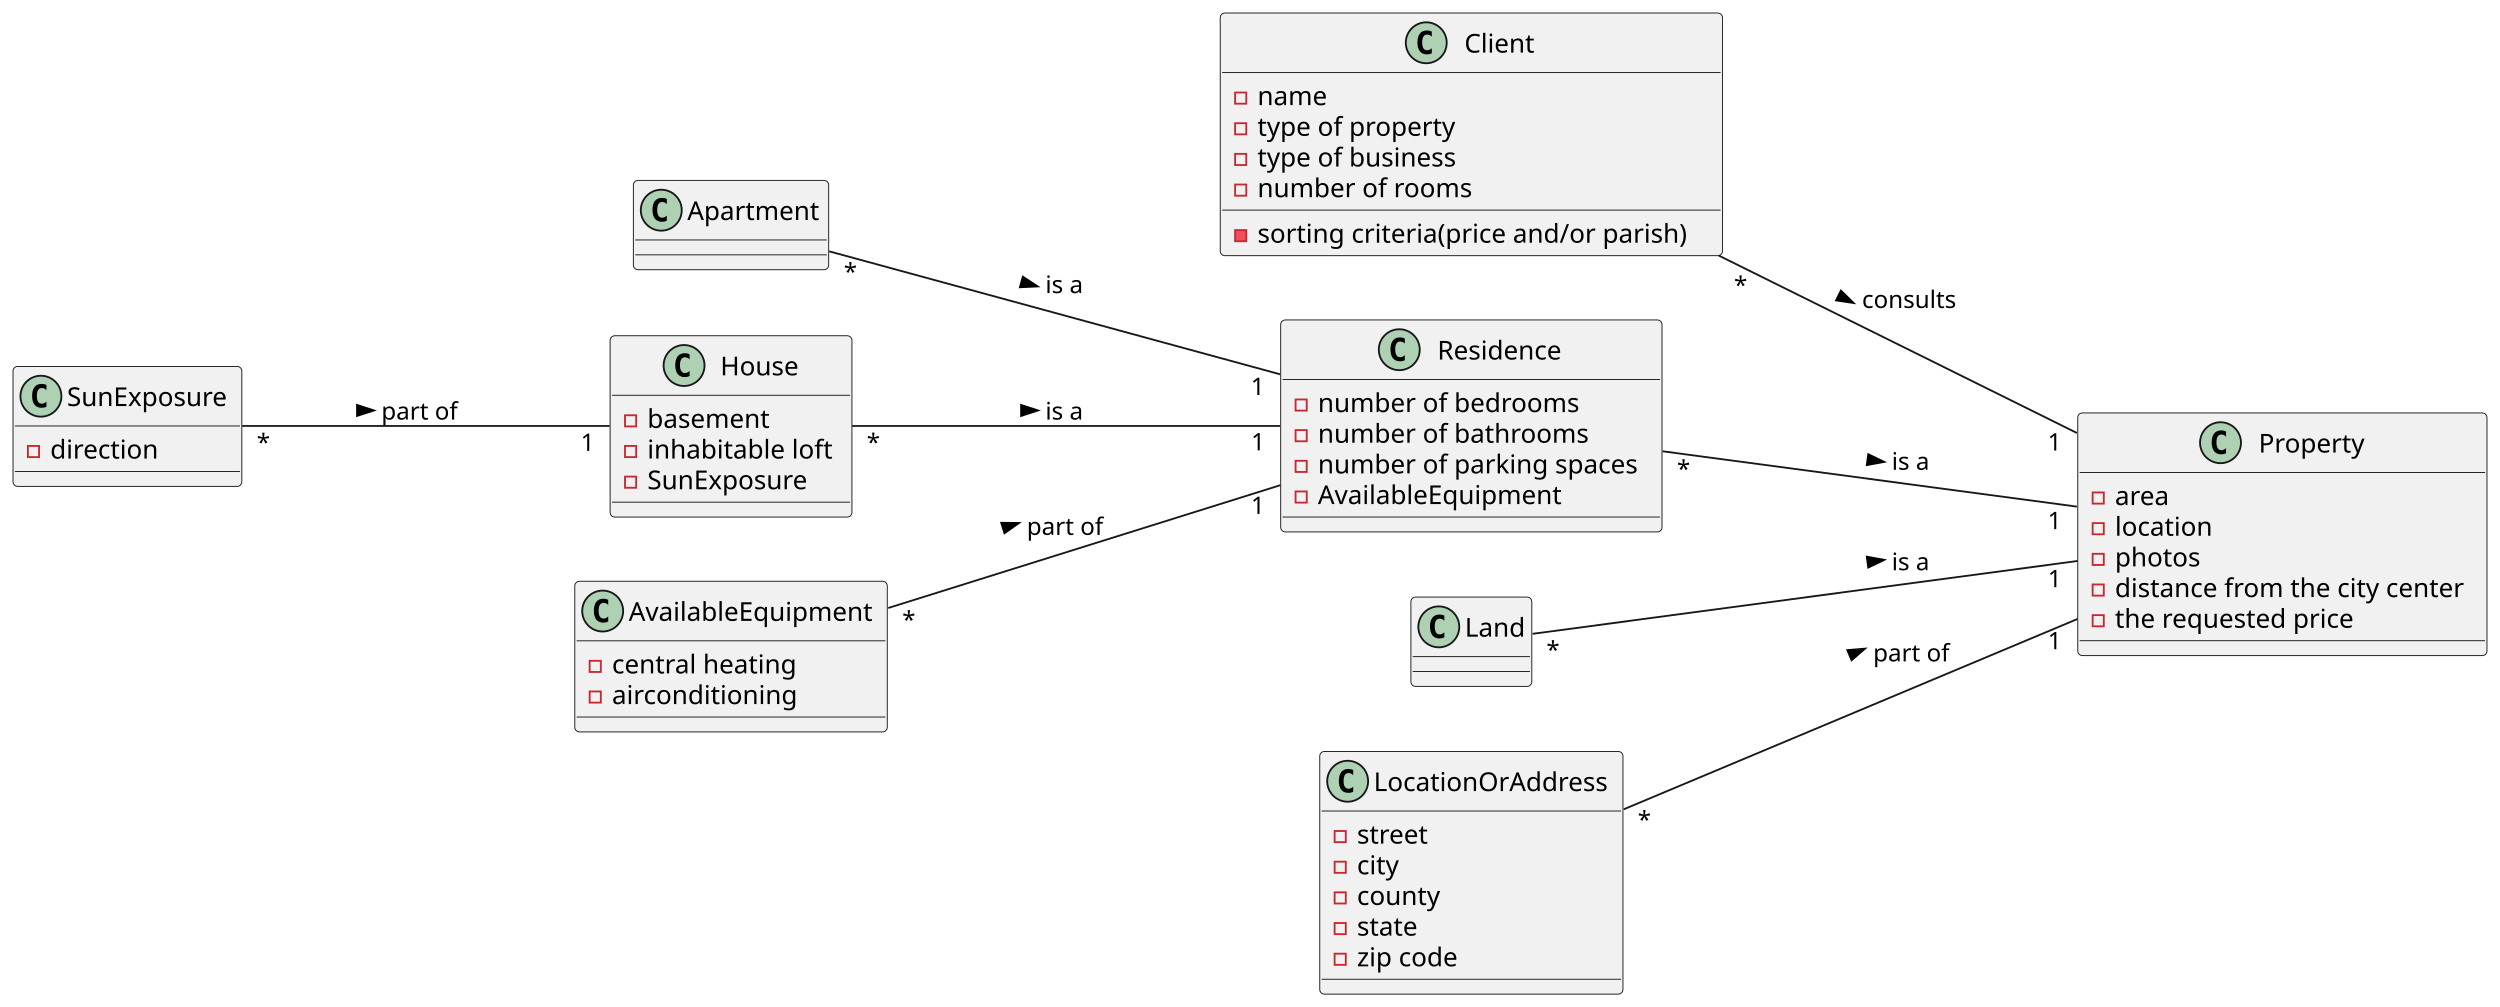
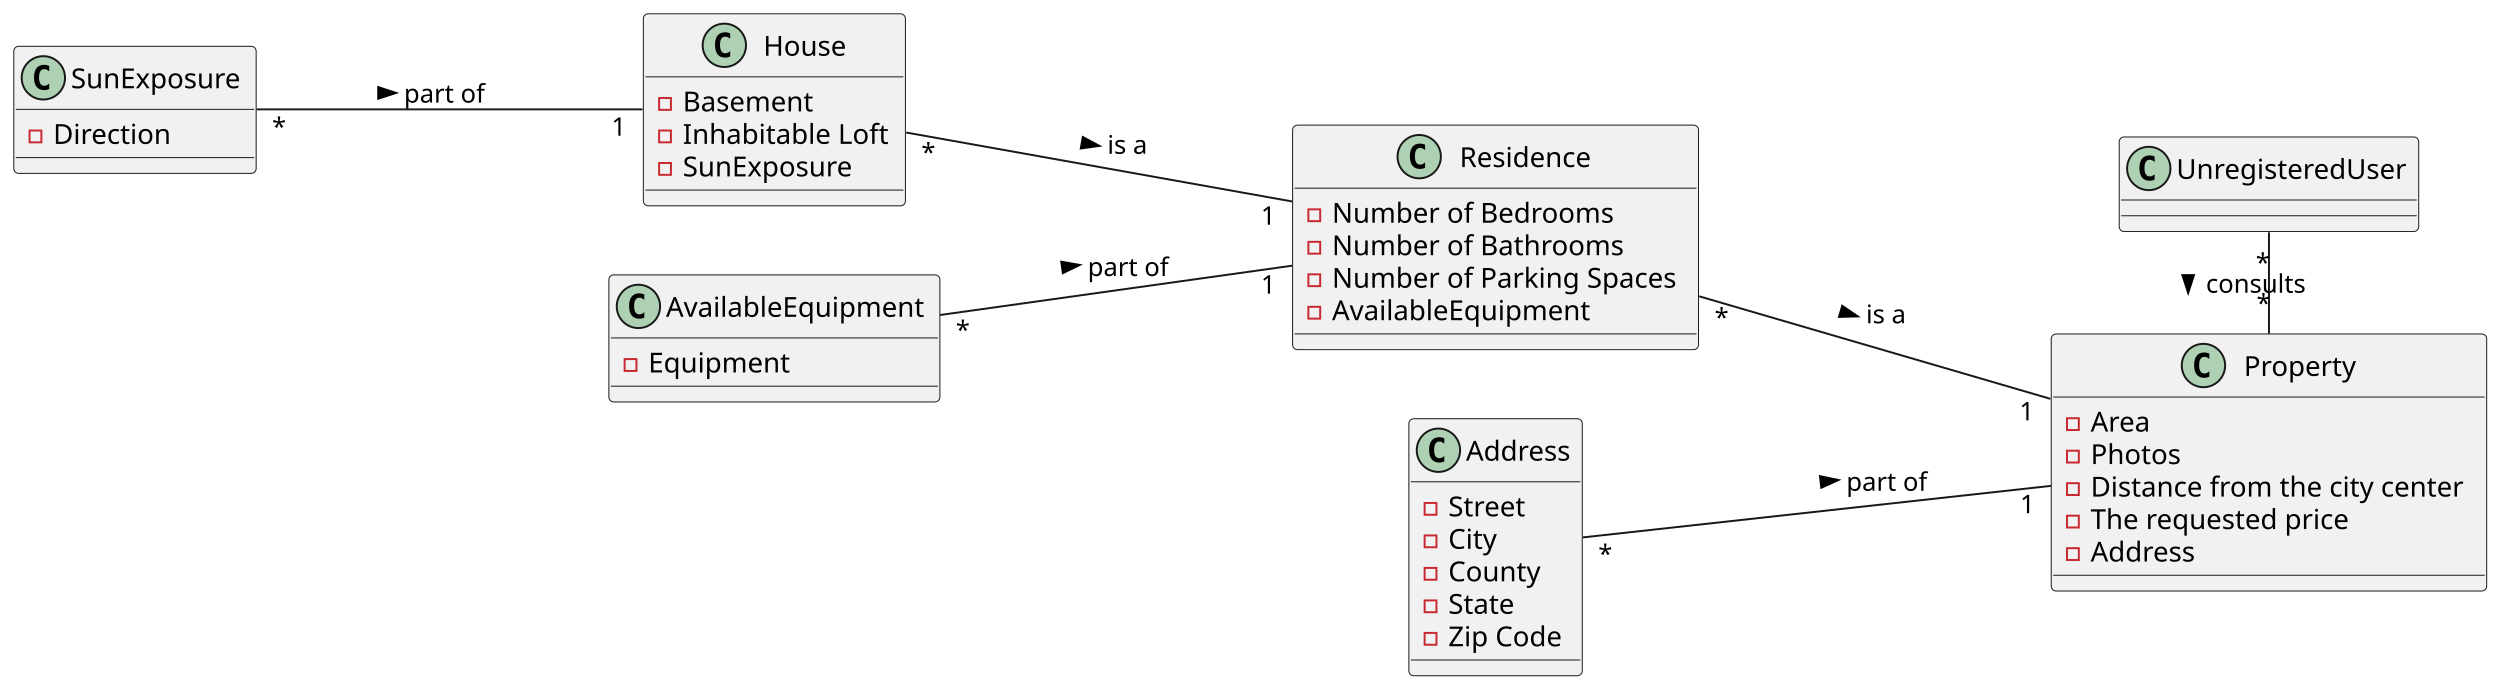
- <svg xmlns="http://www.w3.org/2000/svg" contentStyleType="text/css" height="541px" preserveAspectRatio="none" style="width:1344px;height:541px;background:#FFFFFF;" version="1.1" viewBox="0 0 1344 541" width="1344px" zoomAndPan="magnify">
+ <svg xmlns="http://www.w3.org/2000/svg" contentStyleType="text/css" height="279.2px" preserveAspectRatio="none" style="width:1015px;height:279px;background:#FFFFFF;" version="1.1" viewBox="0 0 1015 279" width="1015.2px" zoomAndPan="magnify">
  <defs />
  <g>
-     <g id="elem_Client">
-       <rect codeLine="4" fill="#F1F1F1" height="130.441" id="Client" rx="2.5" ry="2.5" style="stroke:#181818;stroke-width:0.5;" width="270" x="656" y="7" />
-       <ellipse cx="766.75" cy="23" fill="#ADD1B2" rx="11" ry="11" style="stroke:#181818;stroke-width:1.0;" />
-       <path d="M769.723,28.643 Q769.142,28.942 768.503,29.091 Q767.864,29.241 767.158,29.241 Q764.651,29.241 763.332,27.589 Q762.012,25.937 762.012,22.816 Q762.012,19.686 763.332,18.035 Q764.651,16.383 767.158,16.383 Q767.864,16.383 768.511,16.532 Q769.159,16.682 769.723,16.98 L769.723,19.703 Q769.092,19.122 768.499,18.852 Q767.905,18.582 767.274,18.582 Q765.93,18.582 765.245,19.649 Q764.56,20.716 764.56,22.816 Q764.56,24.908 765.245,25.974 Q765.93,27.041 767.274,27.041 Q767.905,27.041 768.499,26.771 Q769.092,26.502 769.723,25.92 Z " fill="#000000" />
-       <text fill="#000000" font-family="sans-serif" font-size="14" lengthAdjust="spacing" textLength="40" x="787.25" y="28.291">Client</text>
-       <line style="stroke:#181818;stroke-width:0.5;" x1="657" x2="925" y1="39" y2="39" />
-       <rect fill="none" height="6" style="stroke:#C82930;stroke-width:1.0;" width="6" x="664" y="49.744" />
-       <text fill="#000000" font-family="sans-serif" font-size="14" lengthAdjust="spacing" textLength="38" x="676" y="56.535">name</text>
-       <rect fill="none" height="6" style="stroke:#C82930;stroke-width:1.0;" width="6" x="664" y="66.232" />
-       <text fill="#000000" font-family="sans-serif" font-size="14" lengthAdjust="spacing" textLength="110" x="676" y="73.023">type of property</text>
-       <rect fill="none" height="6" style="stroke:#C82930;stroke-width:1.0;" width="6" x="664" y="82.721" />
-       <text fill="#000000" font-family="sans-serif" font-size="14" lengthAdjust="spacing" textLength="111" x="676" y="89.512">type of business</text>
-       <rect fill="none" height="6" style="stroke:#C82930;stroke-width:1.0;" width="6" x="664" y="99.209" />
-       <text fill="#000000" font-family="sans-serif" font-size="14" lengthAdjust="spacing" textLength="120" x="676" y="106">number of rooms</text>
-       <line style="stroke:#181818;stroke-width:0.5;" x1="657" x2="925" y1="112.953" y2="112.953" />
-       <rect fill="#F24D5C" height="6" style="stroke:#C82930;stroke-width:1.0;" width="6" x="664" y="123.697" />
-       <text fill="#000000" font-family="sans-serif" font-size="14" lengthAdjust="spacing" textLength="244" x="676" y="130.488">sorting criteria(price and/or parish)</text>
+     <g id="elem_UnregisteredUser">
+       <rect codeLine="6" fill="#F1F1F1" height="38.4" id="UnregisteredUser" rx="2" ry="2" style="stroke:#181818;stroke-width:0.4;" width="121.6" x="860.4" y="55.6" />
+       <ellipse cx="872.4" cy="68.4" fill="#ADD1B2" rx="8.8" ry="8.8" style="stroke:#181818;stroke-width:0.8;" />
+       <path d="M874.779,72.915 Q874.314,73.153 873.802,73.273 Q873.291,73.393 872.727,73.393 Q870.721,73.393 869.665,72.071 Q868.609,70.75 868.609,68.253 Q868.609,65.749 869.665,64.428 Q870.721,63.106 872.727,63.106 Q873.291,63.106 873.809,63.226 Q874.327,63.345 874.779,63.584 L874.779,65.763 Q874.274,65.298 873.799,65.082 Q873.324,64.866 872.819,64.866 Q871.744,64.866 871.196,65.719 Q870.648,66.573 870.648,68.253 Q870.648,69.926 871.196,70.779 Q871.744,71.633 872.819,71.633 Q873.324,71.633 873.799,71.417 Q874.274,71.201 874.779,70.736 Z " fill="#000000" />
+       <text fill="#000000" font-family="sans-serif" font-size="11.2" lengthAdjust="spacing" textLength="96" x="883.6" y="72.633">UnregisteredUser</text>
+       <line style="stroke:#181818;stroke-width:0.4;" x1="861.2" x2="981.2" y1="81.2" y2="81.2" />
+       <line style="stroke:#181818;stroke-width:0.4;" x1="861.2" x2="981.2" y1="87.6" y2="87.6" />
    </g>
    <g id="elem_Property">
-       <rect codeLine="12" fill="#F1F1F1" height="130.441" id="Property" rx="2.5" ry="2.5" style="stroke:#181818;stroke-width:0.5;" width="220" x="1117" y="222" />
-       <ellipse cx="1193.75" cy="238" fill="#ADD1B2" rx="11" ry="11" style="stroke:#181818;stroke-width:1.0;" />
-       <path d="M1196.723,243.643 Q1196.142,243.942 1195.503,244.091 Q1194.864,244.241 1194.158,244.241 Q1191.651,244.241 1190.332,242.589 Q1189.012,240.937 1189.012,237.816 Q1189.012,234.686 1190.332,233.035 Q1191.651,231.383 1194.158,231.383 Q1194.864,231.383 1195.511,231.532 Q1196.159,231.682 1196.723,231.981 L1196.723,234.703 Q1196.092,234.122 1195.499,233.852 Q1194.905,233.583 1194.274,233.583 Q1192.93,233.583 1192.245,234.649 Q1191.56,235.716 1191.56,237.816 Q1191.56,239.908 1192.245,240.974 Q1192.93,242.041 1194.274,242.041 Q1194.905,242.041 1195.499,241.771 Q1196.092,241.501 1196.723,240.92 Z " fill="#000000" />
-       <text fill="#000000" font-family="sans-serif" font-size="14" lengthAdjust="spacing" textLength="58" x="1214.25" y="243.291">Property</text>
-       <line style="stroke:#181818;stroke-width:0.5;" x1="1118" x2="1336" y1="254" y2="254" />
-       <rect fill="none" height="6" style="stroke:#C82930;stroke-width:1.0;" width="6" x="1125" y="264.744" />
-       <text fill="#000000" font-family="sans-serif" font-size="14" lengthAdjust="spacing" textLength="30" x="1137" y="271.535">area</text>
-       <rect fill="none" height="6" style="stroke:#C82930;stroke-width:1.0;" width="6" x="1125" y="281.232" />
-       <text fill="#000000" font-family="sans-serif" font-size="14" lengthAdjust="spacing" textLength="55" x="1137" y="288.023">location</text>
-       <rect fill="none" height="6" style="stroke:#C82930;stroke-width:1.0;" width="6" x="1125" y="297.721" />
-       <text fill="#000000" font-family="sans-serif" font-size="14" lengthAdjust="spacing" textLength="48" x="1137" y="304.512">photos</text>
-       <rect fill="none" height="6" style="stroke:#C82930;stroke-width:1.0;" width="6" x="1125" y="314.209" />
-       <text fill="#000000" font-family="sans-serif" font-size="14" lengthAdjust="spacing" textLength="194" x="1137" y="321">distance from the city center</text>
-       <rect fill="none" height="6" style="stroke:#C82930;stroke-width:1.0;" width="6" x="1125" y="330.697" />
-       <text fill="#000000" font-family="sans-serif" font-size="14" lengthAdjust="spacing" textLength="133" x="1137" y="337.488">the requested price</text>
-       <line style="stroke:#181818;stroke-width:0.5;" x1="1118" x2="1336" y1="344.441" y2="344.441" />
+       <rect codeLine="9" fill="#F1F1F1" height="104.353" id="Property" rx="2" ry="2" style="stroke:#181818;stroke-width:0.4;" width="176.8" x="832.8" y="135.6" />
+       <ellipse cx="894.6" cy="148.4" fill="#ADD1B2" rx="8.8" ry="8.8" style="stroke:#181818;stroke-width:0.8;" />
+       <path d="M896.979,152.915 Q896.514,153.154 896.002,153.273 Q895.491,153.393 894.927,153.393 Q892.921,153.393 891.865,152.071 Q890.809,150.75 890.809,148.253 Q890.809,145.749 891.865,144.428 Q892.921,143.106 894.927,143.106 Q895.491,143.106 896.009,143.226 Q896.527,143.345 896.979,143.584 L896.979,145.762 Q896.474,145.298 895.999,145.082 Q895.524,144.866 895.019,144.866 Q893.944,144.866 893.396,145.719 Q892.848,146.573 892.848,148.253 Q892.848,149.926 893.396,150.78 Q893.944,151.633 895.019,151.633 Q895.524,151.633 895.999,151.417 Q896.474,151.201 896.979,150.736 Z " fill="#000000" />
+       <text fill="#000000" font-family="sans-serif" font-size="11.2" lengthAdjust="spacing" textLength="46.4" x="911" y="152.633">Property</text>
+       <line style="stroke:#181818;stroke-width:0.4;" x1="833.6" x2="1008.8" y1="161.2" y2="161.2" />
+       <rect fill="none" height="4.8" style="stroke:#C82930;stroke-width:0.8;" width="4.8" x="839.2" y="169.795" />
+       <text fill="#000000" font-family="sans-serif" font-size="11.2" lengthAdjust="spacing" textLength="25.6" x="848.8" y="175.228">Area</text>
+       <rect fill="none" height="4.8" style="stroke:#C82930;stroke-width:0.8;" width="4.8" x="839.2" y="182.986" />
+       <text fill="#000000" font-family="sans-serif" font-size="11.2" lengthAdjust="spacing" textLength="37.6" x="848.8" y="188.419">Photos</text>
+       <rect fill="none" height="4.8" style="stroke:#C82930;stroke-width:0.8;" width="4.8" x="839.2" y="196.177" />
+       <text fill="#000000" font-family="sans-serif" font-size="11.2" lengthAdjust="spacing" textLength="156" x="848.8" y="201.609">Distance from the city center</text>
+       <rect fill="none" height="4.8" style="stroke:#C82930;stroke-width:0.8;" width="4.8" x="839.2" y="209.367" />
+       <text fill="#000000" font-family="sans-serif" font-size="11.2" lengthAdjust="spacing" textLength="109.6" x="848.8" y="214.8">The requested price</text>
+       <rect fill="none" height="4.8" style="stroke:#C82930;stroke-width:0.8;" width="4.8" x="839.2" y="222.558" />
+       <text fill="#000000" font-family="sans-serif" font-size="11.2" lengthAdjust="spacing" textLength="44.8" x="848.8" y="227.991">Address</text>
+       <line style="stroke:#181818;stroke-width:0.4;" x1="833.6" x2="1008.8" y1="233.553" y2="233.553" />
    </g>
    <g id="elem_Residence">
-       <rect codeLine="22" fill="#F1F1F1" height="113.953" id="Residence" rx="2.5" ry="2.5" style="stroke:#181818;stroke-width:0.5;" width="205" x="688.5" y="172" />
-       <ellipse cx="752.25" cy="188" fill="#ADD1B2" rx="11" ry="11" style="stroke:#181818;stroke-width:1.0;" />
-       <path d="M755.223,193.643 Q754.642,193.942 754.003,194.091 Q753.364,194.241 752.658,194.241 Q750.151,194.241 748.832,192.589 Q747.512,190.937 747.512,187.816 Q747.512,184.686 748.832,183.035 Q750.151,181.383 752.658,181.383 Q753.364,181.383 754.011,181.532 Q754.659,181.682 755.223,181.981 L755.223,184.703 Q754.592,184.122 753.999,183.852 Q753.405,183.583 752.774,183.583 Q751.43,183.583 750.745,184.649 Q750.06,185.716 750.06,187.816 Q750.06,189.908 750.745,190.974 Q751.43,192.041 752.774,192.041 Q753.405,192.041 753.999,191.771 Q754.592,191.501 755.223,190.92 Z " fill="#000000" />
-       <text fill="#000000" font-family="sans-serif" font-size="14" lengthAdjust="spacing" textLength="69" x="772.75" y="193.291">Residence</text>
-       <line style="stroke:#181818;stroke-width:0.5;" x1="689.5" x2="892.5" y1="204" y2="204" />
-       <rect fill="none" height="6" style="stroke:#C82930;stroke-width:1.0;" width="6" x="696.5" y="214.744" />
-       <text fill="#000000" font-family="sans-serif" font-size="14" lengthAdjust="spacing" textLength="146" x="708.5" y="221.535">number of bedrooms</text>
-       <rect fill="none" height="6" style="stroke:#C82930;stroke-width:1.0;" width="6" x="696.5" y="231.232" />
-       <text fill="#000000" font-family="sans-serif" font-size="14" lengthAdjust="spacing" textLength="151" x="708.5" y="238.023">number of bathrooms</text>
-       <rect fill="none" height="6" style="stroke:#C82930;stroke-width:1.0;" width="6" x="696.5" y="247.721" />
-       <text fill="#000000" font-family="sans-serif" font-size="14" lengthAdjust="spacing" textLength="179" x="708.5" y="254.512">number of parking spaces</text>
-       <rect fill="none" height="6" style="stroke:#C82930;stroke-width:1.0;" width="6" x="696.5" y="264.209" />
-       <text fill="#000000" font-family="sans-serif" font-size="14" lengthAdjust="spacing" textLength="136" x="708.5" y="271">AvailableEquipment</text>
-       <line style="stroke:#181818;stroke-width:0.5;" x1="689.5" x2="892.5" y1="277.953" y2="277.953" />
-     </g>
-     <g id="elem_Apartment">
-       <rect codeLine="29" fill="#F1F1F1" height="48" id="Apartment" rx="2.5" ry="2.5" style="stroke:#181818;stroke-width:0.5;" width="105" x="340.5" y="97" />
-       <ellipse cx="355.5" cy="113" fill="#ADD1B2" rx="11" ry="11" style="stroke:#181818;stroke-width:1.0;" />
-       <path d="M358.473,118.643 Q357.892,118.942 357.253,119.091 Q356.614,119.241 355.908,119.241 Q353.401,119.241 352.082,117.589 Q350.762,115.937 350.762,112.816 Q350.762,109.686 352.082,108.035 Q353.401,106.383 355.908,106.383 Q356.614,106.383 357.261,106.532 Q357.909,106.682 358.473,106.981 L358.473,109.703 Q357.842,109.122 357.249,108.852 Q356.655,108.582 356.024,108.582 Q354.68,108.582 353.995,109.649 Q353.31,110.716 353.31,112.816 Q353.31,114.908 353.995,115.974 Q354.68,117.041 356.024,117.041 Q356.655,117.041 357.249,116.771 Q357.842,116.501 358.473,115.92 Z " fill="#000000" />
-       <text fill="#000000" font-family="sans-serif" font-size="14" lengthAdjust="spacing" textLength="73" x="369.5" y="118.291">Apartment</text>
-       <line style="stroke:#181818;stroke-width:0.5;" x1="341.5" x2="444.5" y1="129" y2="129" />
-       <line style="stroke:#181818;stroke-width:0.5;" x1="341.5" x2="444.5" y1="137" y2="137" />
+       <rect codeLine="18" fill="#F1F1F1" height="91.162" id="Residence" rx="2" ry="2" style="stroke:#181818;stroke-width:0.4;" width="164.8" x="524.8" y="50.8" />
+       <ellipse cx="576.2" cy="63.6" fill="#ADD1B2" rx="8.8" ry="8.8" style="stroke:#181818;stroke-width:0.8;" />
+       <path d="M578.578,68.115 Q578.114,68.353 577.602,68.473 Q577.091,68.593 576.527,68.593 Q574.521,68.593 573.465,67.271 Q572.409,65.95 572.409,63.453 Q572.409,60.949 573.465,59.628 Q574.521,58.306 576.527,58.306 Q577.091,58.306 577.609,58.426 Q578.127,58.545 578.578,58.784 L578.578,60.962 Q578.074,60.498 577.599,60.282 Q577.124,60.066 576.62,60.066 Q575.544,60.066 574.996,60.919 Q574.448,61.773 574.448,63.453 Q574.448,65.126 574.996,65.98 Q575.544,66.833 576.62,66.833 Q577.124,66.833 577.599,66.617 Q578.074,66.401 578.578,65.936 Z " fill="#000000" />
+       <text fill="#000000" font-family="sans-serif" font-size="11.2" lengthAdjust="spacing" textLength="55.2" x="592.6" y="67.833">Residence</text>
+       <line style="stroke:#181818;stroke-width:0.4;" x1="525.6" x2="688.8" y1="76.4" y2="76.4" />
+       <rect fill="none" height="4.8" style="stroke:#C82930;stroke-width:0.8;" width="4.8" x="531.2" y="84.995" />
+       <text fill="#000000" font-family="sans-serif" font-size="11.2" lengthAdjust="spacing" textLength="116.8" x="540.8" y="90.428">Number of Bedrooms</text>
+       <rect fill="none" height="4.8" style="stroke:#C82930;stroke-width:0.8;" width="4.8" x="531.2" y="98.186" />
+       <text fill="#000000" font-family="sans-serif" font-size="11.2" lengthAdjust="spacing" textLength="120.8" x="540.8" y="103.619">Number of Bathrooms</text>
+       <rect fill="none" height="4.8" style="stroke:#C82930;stroke-width:0.8;" width="4.8" x="531.2" y="111.377" />
+       <text fill="#000000" font-family="sans-serif" font-size="11.2" lengthAdjust="spacing" textLength="144" x="540.8" y="116.809">Number of Parking Spaces</text>
+       <rect fill="none" height="4.8" style="stroke:#C82930;stroke-width:0.8;" width="4.8" x="531.2" y="124.567" />
+       <text fill="#000000" font-family="sans-serif" font-size="11.2" lengthAdjust="spacing" textLength="108.8" x="540.8" y="130">AvailableEquipment</text>
+       <line style="stroke:#181818;stroke-width:0.4;" x1="525.6" x2="688.8" y1="135.562" y2="135.562" />
    </g>
    <g id="elem_House">
-       <rect codeLine="32" fill="#F1F1F1" height="97.465" id="House" rx="2.5" ry="2.5" style="stroke:#181818;stroke-width:0.5;" width="130" x="328" y="180.5" />
-       <ellipse cx="367.75" cy="196.5" fill="#ADD1B2" rx="11" ry="11" style="stroke:#181818;stroke-width:1.0;" />
-       <path d="M370.723,202.143 Q370.142,202.442 369.503,202.591 Q368.864,202.741 368.158,202.741 Q365.651,202.741 364.332,201.089 Q363.012,199.437 363.012,196.316 Q363.012,193.186 364.332,191.535 Q365.651,189.883 368.158,189.883 Q368.864,189.883 369.511,190.032 Q370.159,190.182 370.723,190.481 L370.723,193.203 Q370.092,192.622 369.499,192.352 Q368.905,192.083 368.274,192.083 Q366.93,192.083 366.245,193.149 Q365.56,194.216 365.56,196.316 Q365.56,198.408 366.245,199.474 Q366.93,200.541 368.274,200.541 Q368.905,200.541 369.499,200.271 Q370.092,200.001 370.723,199.42 Z " fill="#000000" />
-       <text fill="#000000" font-family="sans-serif" font-size="14" lengthAdjust="spacing" textLength="43" x="387.25" y="201.791">House</text>
-       <line style="stroke:#181818;stroke-width:0.5;" x1="329" x2="457" y1="212.5" y2="212.5" />
-       <rect fill="none" height="6" style="stroke:#C82930;stroke-width:1.0;" width="6" x="336" y="223.244" />
-       <text fill="#000000" font-family="sans-serif" font-size="14" lengthAdjust="spacing" textLength="67" x="348" y="230.035">basement</text>
-       <rect fill="none" height="6" style="stroke:#C82930;stroke-width:1.0;" width="6" x="336" y="239.732" />
-       <text fill="#000000" font-family="sans-serif" font-size="14" lengthAdjust="spacing" textLength="104" x="348" y="246.523">inhabitable loft</text>
-       <rect fill="none" height="6" style="stroke:#C82930;stroke-width:1.0;" width="6" x="336" y="256.221" />
-       <text fill="#000000" font-family="sans-serif" font-size="14" lengthAdjust="spacing" textLength="91" x="348" y="263.012">SunExposure</text>
-       <line style="stroke:#181818;stroke-width:0.5;" x1="329" x2="457" y1="269.965" y2="269.965" />
-     </g>
-     <g id="elem_Land">
-       <rect codeLine="38" fill="#F1F1F1" height="48" id="Land" rx="2.5" ry="2.5" style="stroke:#181818;stroke-width:0.5;" width="65" x="758.5" y="321" />
-       <ellipse cx="773.5" cy="337" fill="#ADD1B2" rx="11" ry="11" style="stroke:#181818;stroke-width:1.0;" />
-       <path d="M776.473,342.643 Q775.892,342.942 775.253,343.091 Q774.614,343.241 773.908,343.241 Q771.401,343.241 770.082,341.589 Q768.762,339.937 768.762,336.816 Q768.762,333.687 770.082,332.035 Q771.401,330.383 773.908,330.383 Q774.614,330.383 775.261,330.532 Q775.909,330.682 776.473,330.981 L776.473,333.703 Q775.842,333.122 775.249,332.852 Q774.655,332.582 774.024,332.582 Q772.68,332.582 771.995,333.649 Q771.31,334.716 771.31,336.816 Q771.31,338.908 771.995,339.974 Q772.68,341.041 774.024,341.041 Q774.655,341.041 775.249,340.771 Q775.842,340.502 776.473,339.92 Z " fill="#000000" />
-       <text fill="#000000" font-family="sans-serif" font-size="14" lengthAdjust="spacing" textLength="33" x="787.5" y="342.291">Land</text>
-       <line style="stroke:#181818;stroke-width:0.5;" x1="759.5" x2="822.5" y1="353" y2="353" />
-       <line style="stroke:#181818;stroke-width:0.5;" x1="759.5" x2="822.5" y1="361" y2="361" />
+       <rect codeLine="26" fill="#F1F1F1" height="77.972" id="House" rx="2" ry="2" style="stroke:#181818;stroke-width:0.4;" width="106.4" x="261.2" y="5.6" />
+       <ellipse cx="294.08" cy="18.4" fill="#ADD1B2" rx="8.8" ry="8.8" style="stroke:#181818;stroke-width:0.8;" />
+       <path d="M296.459,22.915 Q295.994,23.154 295.482,23.273 Q294.971,23.393 294.407,23.393 Q292.401,23.393 291.345,22.071 Q290.289,20.75 290.289,18.253 Q290.289,15.749 291.345,14.428 Q292.401,13.106 294.407,13.106 Q294.971,13.106 295.489,13.226 Q296.007,13.345 296.459,13.584 L296.459,15.762 Q295.954,15.298 295.479,15.082 Q295.004,14.866 294.5,14.866 Q293.424,14.866 292.876,15.719 Q292.328,16.573 292.328,18.253 Q292.328,19.926 292.876,20.779 Q293.424,21.633 294.5,21.633 Q295.004,21.633 295.479,21.417 Q295.954,21.201 296.459,20.736 Z " fill="#000000" />
+       <text fill="#000000" font-family="sans-serif" font-size="11.2" lengthAdjust="spacing" textLength="34.4" x="309.92" y="22.633">House</text>
+       <line style="stroke:#181818;stroke-width:0.4;" x1="262" x2="366.8" y1="31.2" y2="31.2" />
+       <rect fill="none" height="4.8" style="stroke:#C82930;stroke-width:0.8;" width="4.8" x="267.6" y="39.795" />
+       <text fill="#000000" font-family="sans-serif" font-size="11.2" lengthAdjust="spacing" textLength="52.8" x="277.2" y="45.228">Basement</text>
+       <rect fill="none" height="4.8" style="stroke:#C82930;stroke-width:0.8;" width="4.8" x="267.6" y="52.986" />
+       <text fill="#000000" font-family="sans-serif" font-size="11.2" lengthAdjust="spacing" textLength="85.6" x="277.2" y="58.419">Inhabitable Loft</text>
+       <rect fill="none" height="4.8" style="stroke:#C82930;stroke-width:0.8;" width="4.8" x="267.6" y="66.177" />
+       <text fill="#000000" font-family="sans-serif" font-size="11.2" lengthAdjust="spacing" textLength="72.8" x="277.2" y="71.609">SunExposure</text>
+       <line style="stroke:#181818;stroke-width:0.4;" x1="262" x2="366.8" y1="77.172" y2="77.172" />
    </g>
    <g id="elem_SunExposure">
-       <rect codeLine="42" fill="#F1F1F1" height="64.488" id="SunExposure" rx="2.5" ry="2.5" style="stroke:#181818;stroke-width:0.5;" width="123" x="7" y="197" />
-       <ellipse cx="22" cy="213" fill="#ADD1B2" rx="11" ry="11" style="stroke:#181818;stroke-width:1.0;" />
-       <path d="M24.973,218.643 Q24.392,218.942 23.753,219.091 Q23.114,219.241 22.408,219.241 Q19.901,219.241 18.581,217.589 Q17.262,215.937 17.262,212.816 Q17.262,209.686 18.581,208.035 Q19.901,206.383 22.408,206.383 Q23.114,206.383 23.761,206.532 Q24.409,206.682 24.973,206.981 L24.973,209.703 Q24.342,209.122 23.749,208.852 Q23.155,208.583 22.524,208.583 Q21.18,208.583 20.495,209.649 Q19.81,210.716 19.81,212.816 Q19.81,214.908 20.495,215.974 Q21.18,217.041 22.524,217.041 Q23.155,217.041 23.749,216.771 Q24.342,216.501 24.973,215.92 Z " fill="#000000" />
-       <text fill="#000000" font-family="sans-serif" font-size="14" lengthAdjust="spacing" textLength="91" x="36" y="218.291">SunExposure</text>
-       <line style="stroke:#181818;stroke-width:0.5;" x1="8" x2="129" y1="229" y2="229" />
-       <rect fill="none" height="6" style="stroke:#C82930;stroke-width:1.0;" width="6" x="15" y="239.744" />
-       <text fill="#000000" font-family="sans-serif" font-size="14" lengthAdjust="spacing" textLength="61" x="27" y="246.535">direction</text>
-       <line style="stroke:#181818;stroke-width:0.5;" x1="8" x2="129" y1="253.488" y2="253.488" />
+       <rect codeLine="33" fill="#F1F1F1" height="51.591" id="SunExposure" rx="2" ry="2" style="stroke:#181818;stroke-width:0.4;" width="98.4" x="5.6" y="18.8" />
+       <ellipse cx="17.6" cy="31.6" fill="#ADD1B2" rx="8.8" ry="8.8" style="stroke:#181818;stroke-width:0.8;" />
+       <path d="M19.979,36.114 Q19.514,36.353 19.002,36.473 Q18.491,36.593 17.927,36.593 Q15.921,36.593 14.865,35.271 Q13.809,33.95 13.809,31.453 Q13.809,28.949 14.865,27.628 Q15.921,26.306 17.927,26.306 Q18.491,26.306 19.009,26.426 Q19.527,26.545 19.979,26.784 L19.979,28.962 Q19.474,28.498 18.999,28.282 Q18.524,28.066 18.02,28.066 Q16.944,28.066 16.396,28.919 Q15.848,29.773 15.848,31.453 Q15.848,33.126 16.396,33.98 Q16.944,34.833 18.02,34.833 Q18.524,34.833 18.999,34.617 Q19.474,34.401 19.979,33.936 Z " fill="#000000" />
+       <text fill="#000000" font-family="sans-serif" font-size="11.2" lengthAdjust="spacing" textLength="72.8" x="28.8" y="35.833">SunExposure</text>
+       <line style="stroke:#181818;stroke-width:0.4;" x1="6.4" x2="103.2" y1="44.4" y2="44.4" />
+       <rect fill="none" height="4.8" style="stroke:#C82930;stroke-width:0.8;" width="4.8" x="12" y="52.995" />
+       <text fill="#000000" font-family="sans-serif" font-size="11.2" lengthAdjust="spacing" textLength="49.6" x="21.6" y="58.428">Direction</text>
+       <line style="stroke:#181818;stroke-width:0.4;" x1="6.4" x2="103.2" y1="63.991" y2="63.991" />
    </g>
-     <g id="elem_LocationOrAddress">
-       <rect codeLine="54" fill="#F1F1F1" height="130.441" id="LocationOrAddress" rx="2.5" ry="2.5" style="stroke:#181818;stroke-width:0.5;" width="163" x="709.5" y="404" />
-       <ellipse cx="724.5" cy="420" fill="#ADD1B2" rx="11" ry="11" style="stroke:#181818;stroke-width:1.0;" />
-       <path d="M727.473,425.643 Q726.892,425.942 726.253,426.091 Q725.614,426.241 724.908,426.241 Q722.401,426.241 721.082,424.589 Q719.762,422.937 719.762,419.816 Q719.762,416.687 721.082,415.035 Q722.401,413.383 724.908,413.383 Q725.614,413.383 726.261,413.532 Q726.909,413.682 727.473,413.981 L727.473,416.703 Q726.842,416.122 726.249,415.852 Q725.655,415.582 725.024,415.582 Q723.68,415.582 722.995,416.649 Q722.31,417.716 722.31,419.816 Q722.31,421.908 722.995,422.974 Q723.68,424.041 725.024,424.041 Q725.655,424.041 726.249,423.771 Q726.842,423.502 727.473,422.92 Z " fill="#000000" />
-       <text fill="#000000" font-family="sans-serif" font-size="14" lengthAdjust="spacing" textLength="131" x="738.5" y="425.291">LocationOrAddress</text>
-       <line style="stroke:#181818;stroke-width:0.5;" x1="710.5" x2="871.5" y1="436" y2="436" />
-       <rect fill="none" height="6" style="stroke:#C82930;stroke-width:1.0;" width="6" x="717.5" y="446.744" />
-       <text fill="#000000" font-family="sans-serif" font-size="14" lengthAdjust="spacing" textLength="39" x="729.5" y="453.535">street</text>
-       <rect fill="none" height="6" style="stroke:#C82930;stroke-width:1.0;" width="6" x="717.5" y="463.232" />
-       <text fill="#000000" font-family="sans-serif" font-size="14" lengthAdjust="spacing" textLength="23" x="729.5" y="470.023">city</text>
-       <rect fill="none" height="6" style="stroke:#C82930;stroke-width:1.0;" width="6" x="717.5" y="479.721" />
-       <text fill="#000000" font-family="sans-serif" font-size="14" lengthAdjust="spacing" textLength="46" x="729.5" y="486.512">county</text>
-       <rect fill="none" height="6" style="stroke:#C82930;stroke-width:1.0;" width="6" x="717.5" y="496.209" />
-       <text fill="#000000" font-family="sans-serif" font-size="14" lengthAdjust="spacing" textLength="33" x="729.5" y="503">state</text>
-       <rect fill="none" height="6" style="stroke:#C82930;stroke-width:1.0;" width="6" x="717.5" y="512.697" />
-       <text fill="#000000" font-family="sans-serif" font-size="14" lengthAdjust="spacing" textLength="58" x="729.5" y="519.488">zip code</text>
-       <line style="stroke:#181818;stroke-width:0.5;" x1="710.5" x2="871.5" y1="526.441" y2="526.441" />
+     <g id="elem_Address">
+       <rect codeLine="38" fill="#F1F1F1" height="104.353" id="Address" rx="2" ry="2" style="stroke:#181818;stroke-width:0.4;" width="70.4" x="572" y="170" />
+       <ellipse cx="584" cy="182.8" fill="#ADD1B2" rx="8.8" ry="8.8" style="stroke:#181818;stroke-width:0.8;" />
+       <path d="M586.379,187.315 Q585.914,187.554 585.402,187.673 Q584.891,187.793 584.327,187.793 Q582.321,187.793 581.265,186.471 Q580.209,185.15 580.209,182.653 Q580.209,180.149 581.265,178.828 Q582.321,177.506 584.327,177.506 Q584.891,177.506 585.409,177.626 Q585.927,177.745 586.379,177.984 L586.379,180.162 Q585.874,179.698 585.399,179.482 Q584.924,179.266 584.419,179.266 Q583.344,179.266 582.796,180.119 Q582.248,180.973 582.248,182.653 Q582.248,184.326 582.796,185.179 Q583.344,186.033 584.419,186.033 Q584.924,186.033 585.399,185.817 Q585.874,185.601 586.379,185.136 Z " fill="#000000" />
+       <text fill="#000000" font-family="sans-serif" font-size="11.2" lengthAdjust="spacing" textLength="44.8" x="595.2" y="187.033">Address</text>
+       <line style="stroke:#181818;stroke-width:0.4;" x1="572.8" x2="641.6" y1="195.6" y2="195.6" />
+       <rect fill="none" height="4.8" style="stroke:#C82930;stroke-width:0.8;" width="4.8" x="578.4" y="204.195" />
+       <text fill="#000000" font-family="sans-serif" font-size="11.2" lengthAdjust="spacing" textLength="32" x="588" y="209.628">Street</text>
+       <rect fill="none" height="4.8" style="stroke:#C82930;stroke-width:0.8;" width="4.8" x="578.4" y="217.386" />
+       <text fill="#000000" font-family="sans-serif" font-size="11.2" lengthAdjust="spacing" textLength="20.8" x="588" y="222.819">City</text>
+       <rect fill="none" height="4.8" style="stroke:#C82930;stroke-width:0.8;" width="4.8" x="578.4" y="230.577" />
+       <text fill="#000000" font-family="sans-serif" font-size="11.2" lengthAdjust="spacing" textLength="39.2" x="588" y="236.009">County</text>
+       <rect fill="none" height="4.8" style="stroke:#C82930;stroke-width:0.8;" width="4.8" x="578.4" y="243.767" />
+       <text fill="#000000" font-family="sans-serif" font-size="11.2" lengthAdjust="spacing" textLength="27.2" x="588" y="249.2">State</text>
+       <rect fill="none" height="4.8" style="stroke:#C82930;stroke-width:0.8;" width="4.8" x="578.4" y="256.958" />
+       <text fill="#000000" font-family="sans-serif" font-size="11.2" lengthAdjust="spacing" textLength="48.8" x="588" y="262.391">Zip Code</text>
+       <line style="stroke:#181818;stroke-width:0.4;" x1="572.8" x2="641.6" y1="267.953" y2="267.953" />
    </g>
    <g id="elem_AvailableEquipment">
-       <rect codeLine="62" fill="#F1F1F1" height="80.977" id="AvailableEquipment" rx="2.5" ry="2.5" style="stroke:#181818;stroke-width:0.5;" width="168" x="309" y="312.5" />
-       <ellipse cx="324" cy="328.5" fill="#ADD1B2" rx="11" ry="11" style="stroke:#181818;stroke-width:1.0;" />
-       <path d="M326.973,334.143 Q326.392,334.442 325.753,334.591 Q325.114,334.741 324.408,334.741 Q321.901,334.741 320.582,333.089 Q319.262,331.437 319.262,328.316 Q319.262,325.187 320.582,323.535 Q321.901,321.883 324.408,321.883 Q325.114,321.883 325.761,322.032 Q326.409,322.182 326.973,322.481 L326.973,325.203 Q326.342,324.622 325.749,324.352 Q325.155,324.082 324.524,324.082 Q323.18,324.082 322.495,325.149 Q321.81,326.216 321.81,328.316 Q321.81,330.408 322.495,331.474 Q323.18,332.541 324.524,332.541 Q325.155,332.541 325.749,332.271 Q326.342,332.002 326.973,331.42 Z " fill="#000000" />
-       <text fill="#000000" font-family="sans-serif" font-size="14" lengthAdjust="spacing" textLength="136" x="338" y="333.791">AvailableEquipment</text>
-       <line style="stroke:#181818;stroke-width:0.5;" x1="310" x2="476" y1="344.5" y2="344.5" />
-       <rect fill="none" height="6" style="stroke:#C82930;stroke-width:1.0;" width="6" x="317" y="355.244" />
-       <text fill="#000000" font-family="sans-serif" font-size="14" lengthAdjust="spacing" textLength="103" x="329" y="362.035">central heating</text>
-       <rect fill="none" height="6" style="stroke:#C82930;stroke-width:1.0;" width="6" x="317" y="371.732" />
-       <text fill="#000000" font-family="sans-serif" font-size="14" lengthAdjust="spacing" textLength="105" x="329" y="378.523">airconditioning</text>
-       <line style="stroke:#181818;stroke-width:0.5;" x1="310" x2="476" y1="385.477" y2="385.477" />
+       <rect codeLine="47" fill="#F1F1F1" height="51.591" id="AvailableEquipment" rx="2" ry="2" style="stroke:#181818;stroke-width:0.4;" width="134.4" x="247.2" y="111.6" />
+       <ellipse cx="259.2" cy="124.4" fill="#ADD1B2" rx="8.8" ry="8.8" style="stroke:#181818;stroke-width:0.8;" />
+       <path d="M261.579,128.915 Q261.114,129.154 260.602,129.273 Q260.091,129.393 259.527,129.393 Q257.521,129.393 256.465,128.071 Q255.409,126.75 255.409,124.253 Q255.409,121.749 256.465,120.428 Q257.521,119.106 259.527,119.106 Q260.091,119.106 260.609,119.226 Q261.127,119.345 261.579,119.584 L261.579,121.763 Q261.074,121.298 260.599,121.082 Q260.124,120.866 259.62,120.866 Q258.544,120.866 257.996,121.719 Q257.448,122.573 257.448,124.253 Q257.448,125.926 257.996,126.779 Q258.544,127.633 259.62,127.633 Q260.124,127.633 260.599,127.417 Q261.074,127.201 261.579,126.736 Z " fill="#000000" />
+       <text fill="#000000" font-family="sans-serif" font-size="11.2" lengthAdjust="spacing" textLength="108.8" x="270.4" y="128.633">AvailableEquipment</text>
+       <line style="stroke:#181818;stroke-width:0.4;" x1="248" x2="380.8" y1="137.2" y2="137.2" />
+       <rect fill="none" height="4.8" style="stroke:#C82930;stroke-width:0.8;" width="4.8" x="253.6" y="145.795" />
+       <text fill="#000000" font-family="sans-serif" font-size="11.2" lengthAdjust="spacing" textLength="59.2" x="263.2" y="151.228">Equipment</text>
+       <line style="stroke:#181818;stroke-width:0.4;" x1="248" x2="380.8" y1="156.791" y2="156.791" />
    </g>
-     <g id="link_Client_Property">
-       <path codeLine="20" d="M923.98,137.38 C985.58,167.9 1058.03,203.79 1116.53,232.77 " fill="none" id="Client-Property" style="stroke:#181818;stroke-width:1.0;" />
-       <polygon fill="#000000" points="996.48,162.875,989.68,156.226,987.071,161.493,996.48,162.875" style="stroke:#000000;stroke-width:1.0;" />
-       <text fill="#000000" font-family="sans-serif" font-size="13" lengthAdjust="spacing" textLength="54" x="1001" y="165.568">consults</text>
-       <text fill="#000000" font-family="sans-serif" font-size="13" lengthAdjust="spacing" textLength="6" x="932.197" y="157.912">*</text>
-       <text fill="#000000" font-family="sans-serif" font-size="13" lengthAdjust="spacing" textLength="8" x="1100.839" y="242.194">1</text>
-     </g>
-     <g id="link_Land_Property">
-       <path codeLine="68" d="M823.91,340.74 C884.79,332.6 1020.07,314.52 1116.9,301.58 " fill="none" id="Land-Property" style="stroke:#181818;stroke-width:1.0;" />
-       <polygon fill="#000000" points="1012.956,300.993,1003.601,299.278,1004.38,305.104,1012.956,300.993" style="stroke:#000000;stroke-width:1.0;" />
-       <text fill="#000000" font-family="sans-serif" font-size="13" lengthAdjust="spacing" textLength="22" x="1017" y="306.568">is a</text>
-       <text fill="#000000" font-family="sans-serif" font-size="13" lengthAdjust="spacing" textLength="6" x="831.316" y="354.009">*</text>
-       <text fill="#000000" font-family="sans-serif" font-size="13" lengthAdjust="spacing" textLength="8" x="1100.877" y="315.696">1</text>
+     <g id="link_UnregisteredUser_Property">
+       <path codeLine="52" d="M921.2,94.336 C921.2,105.776 921.2,120.832 921.2,135.496 " fill="none" id="UnregisteredUser-Property" style="stroke:#181818;stroke-width:0.8;" />
+       <polygon fill="#000000" points="888.4,118.924,890.751,111.688,886.049,111.688,888.4,118.924" style="stroke:#000000;stroke-width:0.8;" />
+       <text fill="#000000" font-family="sans-serif" font-size="10.4" lengthAdjust="spacing" textLength="43.2" x="895.6" y="118.855">consults</text>
+       <text fill="#000000" font-family="sans-serif" font-size="10.4" lengthAdjust="spacing" textLength="4.8" x="915.845" y="110.325">*</text>
+       <text fill="#000000" font-family="sans-serif" font-size="10.4" lengthAdjust="spacing" textLength="4.8" x="916.122" y="126.826">*</text>
    </g>
    <g id="link_Residence_Property">
-       <path codeLine="69" d="M893.75,242.6 C960.65,251.54 1048.13,263.23 1116.53,272.37 " fill="none" id="Residence-Property" style="stroke:#181818;stroke-width:1.0;" />
-       <polygon fill="#000000" points="1012.956,248.317,1004.38,244.207,1003.601,250.032,1012.956,248.317" style="stroke:#000000;stroke-width:1.0;" />
-       <text fill="#000000" font-family="sans-serif" font-size="13" lengthAdjust="spacing" textLength="22" x="1017" y="252.568">is a</text>
-       <text fill="#000000" font-family="sans-serif" font-size="13" lengthAdjust="spacing" textLength="6" x="901.516" y="256.731">*</text>
-       <text fill="#000000" font-family="sans-serif" font-size="13" lengthAdjust="spacing" textLength="8" x="1100.839" y="284.455">1</text>
+       <path codeLine="54" d="M689.872,120.304 C733.712,133.104 787.736,148.872 832.464,161.928 " fill="none" id="Residence-Property" style="stroke:#181818;stroke-width:0.8;" />
+       <polygon fill="#000000" points="754.24,128.445,747.952,124.16,746.635,128.674,754.24,128.445" style="stroke:#000000;stroke-width:0.8;" />
+       <text fill="#000000" font-family="sans-serif" font-size="10.4" lengthAdjust="spacing" textLength="17.6" x="757.6" y="131.255">is a</text>
+       <text fill="#000000" font-family="sans-serif" font-size="10.4" lengthAdjust="spacing" textLength="4.8" x="696.12" y="132.565">*</text>
+       <text fill="#000000" font-family="sans-serif" font-size="10.4" lengthAdjust="spacing" textLength="6.4" x="819.887" y="170.657">1</text>
+     </g>
+     <g id="link_Address_Property">
+       <path codeLine="55" d="M642.624,218.184 C688.136,213.176 769.696,204.192 832.704,197.256 " fill="none" id="Address-Property" style="stroke:#181818;stroke-width:0.8;" />
+       <polygon fill="#000000" points="746.376,194.887,738.926,193.341,739.441,198.015,746.376,194.887" style="stroke:#000000;stroke-width:0.8;" />
+       <text fill="#000000" font-family="sans-serif" font-size="10.4" lengthAdjust="spacing" textLength="33.6" x="749.6" y="199.255">part of</text>
+       <text fill="#000000" font-family="sans-serif" font-size="10.4" lengthAdjust="spacing" textLength="4.8" x="648.889" y="228.592">*</text>
+       <text fill="#000000" font-family="sans-serif" font-size="10.4" lengthAdjust="spacing" textLength="6.4" x="820.143" y="208.359">1</text>
+     </g>
+     <g id="link_AvailableEquipment_Residence">
+       <path codeLine="57" d="M381.64,127.888 C424.112,121.944 479.488,114.184 524.648,107.856 " fill="none" id="AvailableEquipment-Residence" style="stroke:#181818;stroke-width:0.8;" />
+       <polygon fill="#000000" points="438.361,107.569,430.869,106.245,431.521,110.901,438.361,107.569" style="stroke:#000000;stroke-width:0.8;" />
+       <text fill="#000000" font-family="sans-serif" font-size="10.4" lengthAdjust="spacing" textLength="33.6" x="441.6" y="112.055">part of</text>
+       <text fill="#000000" font-family="sans-serif" font-size="10.4" lengthAdjust="spacing" textLength="4.8" x="388.06" y="137.631">*</text>
+       <text fill="#000000" font-family="sans-serif" font-size="10.4" lengthAdjust="spacing" textLength="6.4" x="511.951" y="119.203">1</text>
+     </g>
+     <g id="link_House_Residence">
+       <path codeLine="58" d="M367.936,53.816 C411.616,61.616 474.432,72.832 524.624,81.8 " fill="none" id="House-Residence" style="stroke:#181818;stroke-width:0.8;" />
+       <polygon fill="#000000" points="446.338,59.227,439.628,55.641,438.801,60.27,446.338,59.227" style="stroke:#000000;stroke-width:0.8;" />
+       <text fill="#000000" font-family="sans-serif" font-size="10.4" lengthAdjust="spacing" textLength="17.6" x="449.6" y="62.455">is a</text>
+       <text fill="#000000" font-family="sans-serif" font-size="10.4" lengthAdjust="spacing" textLength="4.8" x="374.054" y="65.55">*</text>
+       <text fill="#000000" font-family="sans-serif" font-size="10.4" lengthAdjust="spacing" textLength="6.4" x="511.925" y="91.234">1</text>
    </g>
    <g id="link_SunExposure_House">
-       <path codeLine="71" d="M130.16,229 C186.54,229 270.24,229 327.74,229 " fill="none" id="SunExposure-House" style="stroke:#181818;stroke-width:1.0;" />
-       <polygon fill="#000000" points="201,220.655,191.955,217.716,191.955,223.594,201,220.655" style="stroke:#000000;stroke-width:1.0;" />
-       <text fill="#000000" font-family="sans-serif" font-size="13" lengthAdjust="spacing" textLength="42" x="205" y="225.568">part of</text>
-       <text fill="#000000" font-family="sans-serif" font-size="13" lengthAdjust="spacing" textLength="6" x="138.04" y="242.472">*</text>
-       <text fill="#000000" font-family="sans-serif" font-size="13" lengthAdjust="spacing" textLength="8" x="312.165" y="242.38">1</text>
-     </g>
-     <g id="link_LocationOrAddress_Property">
-       <path codeLine="72" d="M872.87,435.09 C941.66,406.24 1041.06,364.55 1116.89,332.75 " fill="none" id="LocationOrAddress-Property" style="stroke:#181818;stroke-width:1.0;" />
-       <polygon fill="#000000" points="1002.611,348.721,993.133,349.51,995.406,354.93,1002.611,348.721" style="stroke:#000000;stroke-width:1.0;" />
-       <text fill="#000000" font-family="sans-serif" font-size="13" lengthAdjust="spacing" textLength="42" x="1007" y="355.568">part of</text>
-       <text fill="#000000" font-family="sans-serif" font-size="13" lengthAdjust="spacing" textLength="6" x="880.429" y="445.3">*</text>
-       <text fill="#000000" font-family="sans-serif" font-size="13" lengthAdjust="spacing" textLength="8" x="1100.867" y="349.058">1</text>
-     </g>
-     <g id="link_AvailableEquipment_Residence">
-       <path codeLine="74" d="M477.5,326.85 C538.99,307.6 622.94,281.31 688.34,260.83 " fill="none" id="AvailableEquipment-Residence" style="stroke:#181818;stroke-width:1.0;" />
-       <polygon fill="#000000" points="547.771,281.161,538.261,281.059,540.018,286.669,547.771,281.161" style="stroke:#000000;stroke-width:1.0;" />
-       <text fill="#000000" font-family="sans-serif" font-size="13" lengthAdjust="spacing" textLength="42" x="552" y="287.568">part of</text>
-       <text fill="#000000" font-family="sans-serif" font-size="13" lengthAdjust="spacing" textLength="6" x="485.019" y="337.83">*</text>
-       <text fill="#000000" font-family="sans-serif" font-size="13" lengthAdjust="spacing" textLength="8" x="672.507" y="276.3">1</text>
-     </g>
-     <g id="link_Apartment_Residence">
-       <path codeLine="75" d="M445.77,135.12 C507.09,151.84 610.7,180.1 688.26,201.25 " fill="none" id="Apartment-Residence" style="stroke:#181818;stroke-width:1.0;" />
-       <polygon fill="#000000" points="557.824,153.971,549.871,148.756,548.324,154.426,557.824,153.971" style="stroke:#000000;stroke-width:1.0;" />
-       <text fill="#000000" font-family="sans-serif" font-size="13" lengthAdjust="spacing" textLength="22" x="562" y="157.568">is a</text>
-       <text fill="#000000" font-family="sans-serif" font-size="13" lengthAdjust="spacing" textLength="6" x="453.613" y="150.75">*</text>
-       <text fill="#000000" font-family="sans-serif" font-size="13" lengthAdjust="spacing" textLength="8" x="672.421" y="212.344">1</text>
-     </g>
-     <g id="link_House_Residence">
-       <path codeLine="76" d="M458.06,229 C520.23,229 615.56,229 688.14,229 " fill="none" id="House-Residence" style="stroke:#181818;stroke-width:1.0;" />
-       <polygon fill="#000000" points="558,220.655,548.955,217.716,548.955,223.594,558,220.655" style="stroke:#000000;stroke-width:1.0;" />
-       <text fill="#000000" font-family="sans-serif" font-size="13" lengthAdjust="spacing" textLength="22" x="562" y="225.568">is a</text>
-       <text fill="#000000" font-family="sans-serif" font-size="13" lengthAdjust="spacing" textLength="6" x="465.929" y="242.427">*</text>
-       <text fill="#000000" font-family="sans-serif" font-size="13" lengthAdjust="spacing" textLength="8" x="672.626" y="242.108">1</text>
+       <path codeLine="60" d="M104.128,44.4 C148.792,44.4 214.896,44.4 260.848,44.4 " fill="none" id="SunExposure-House" style="stroke:#181818;stroke-width:0.8;" />
+       <polygon fill="#000000" points="160.8,37.724,153.564,35.373,153.564,40.075,160.8,37.724" style="stroke:#000000;stroke-width:0.8;" />
+       <text fill="#000000" font-family="sans-serif" font-size="10.4" lengthAdjust="spacing" textLength="33.6" x="164" y="41.655">part of</text>
+       <text fill="#000000" font-family="sans-serif" font-size="10.4" lengthAdjust="spacing" textLength="4.8" x="110.432" y="55.177">*</text>
+       <text fill="#000000" font-family="sans-serif" font-size="10.4" lengthAdjust="spacing" textLength="6.4" x="248.241" y="55.104">1</text>
    </g>
  </g>
</svg>
